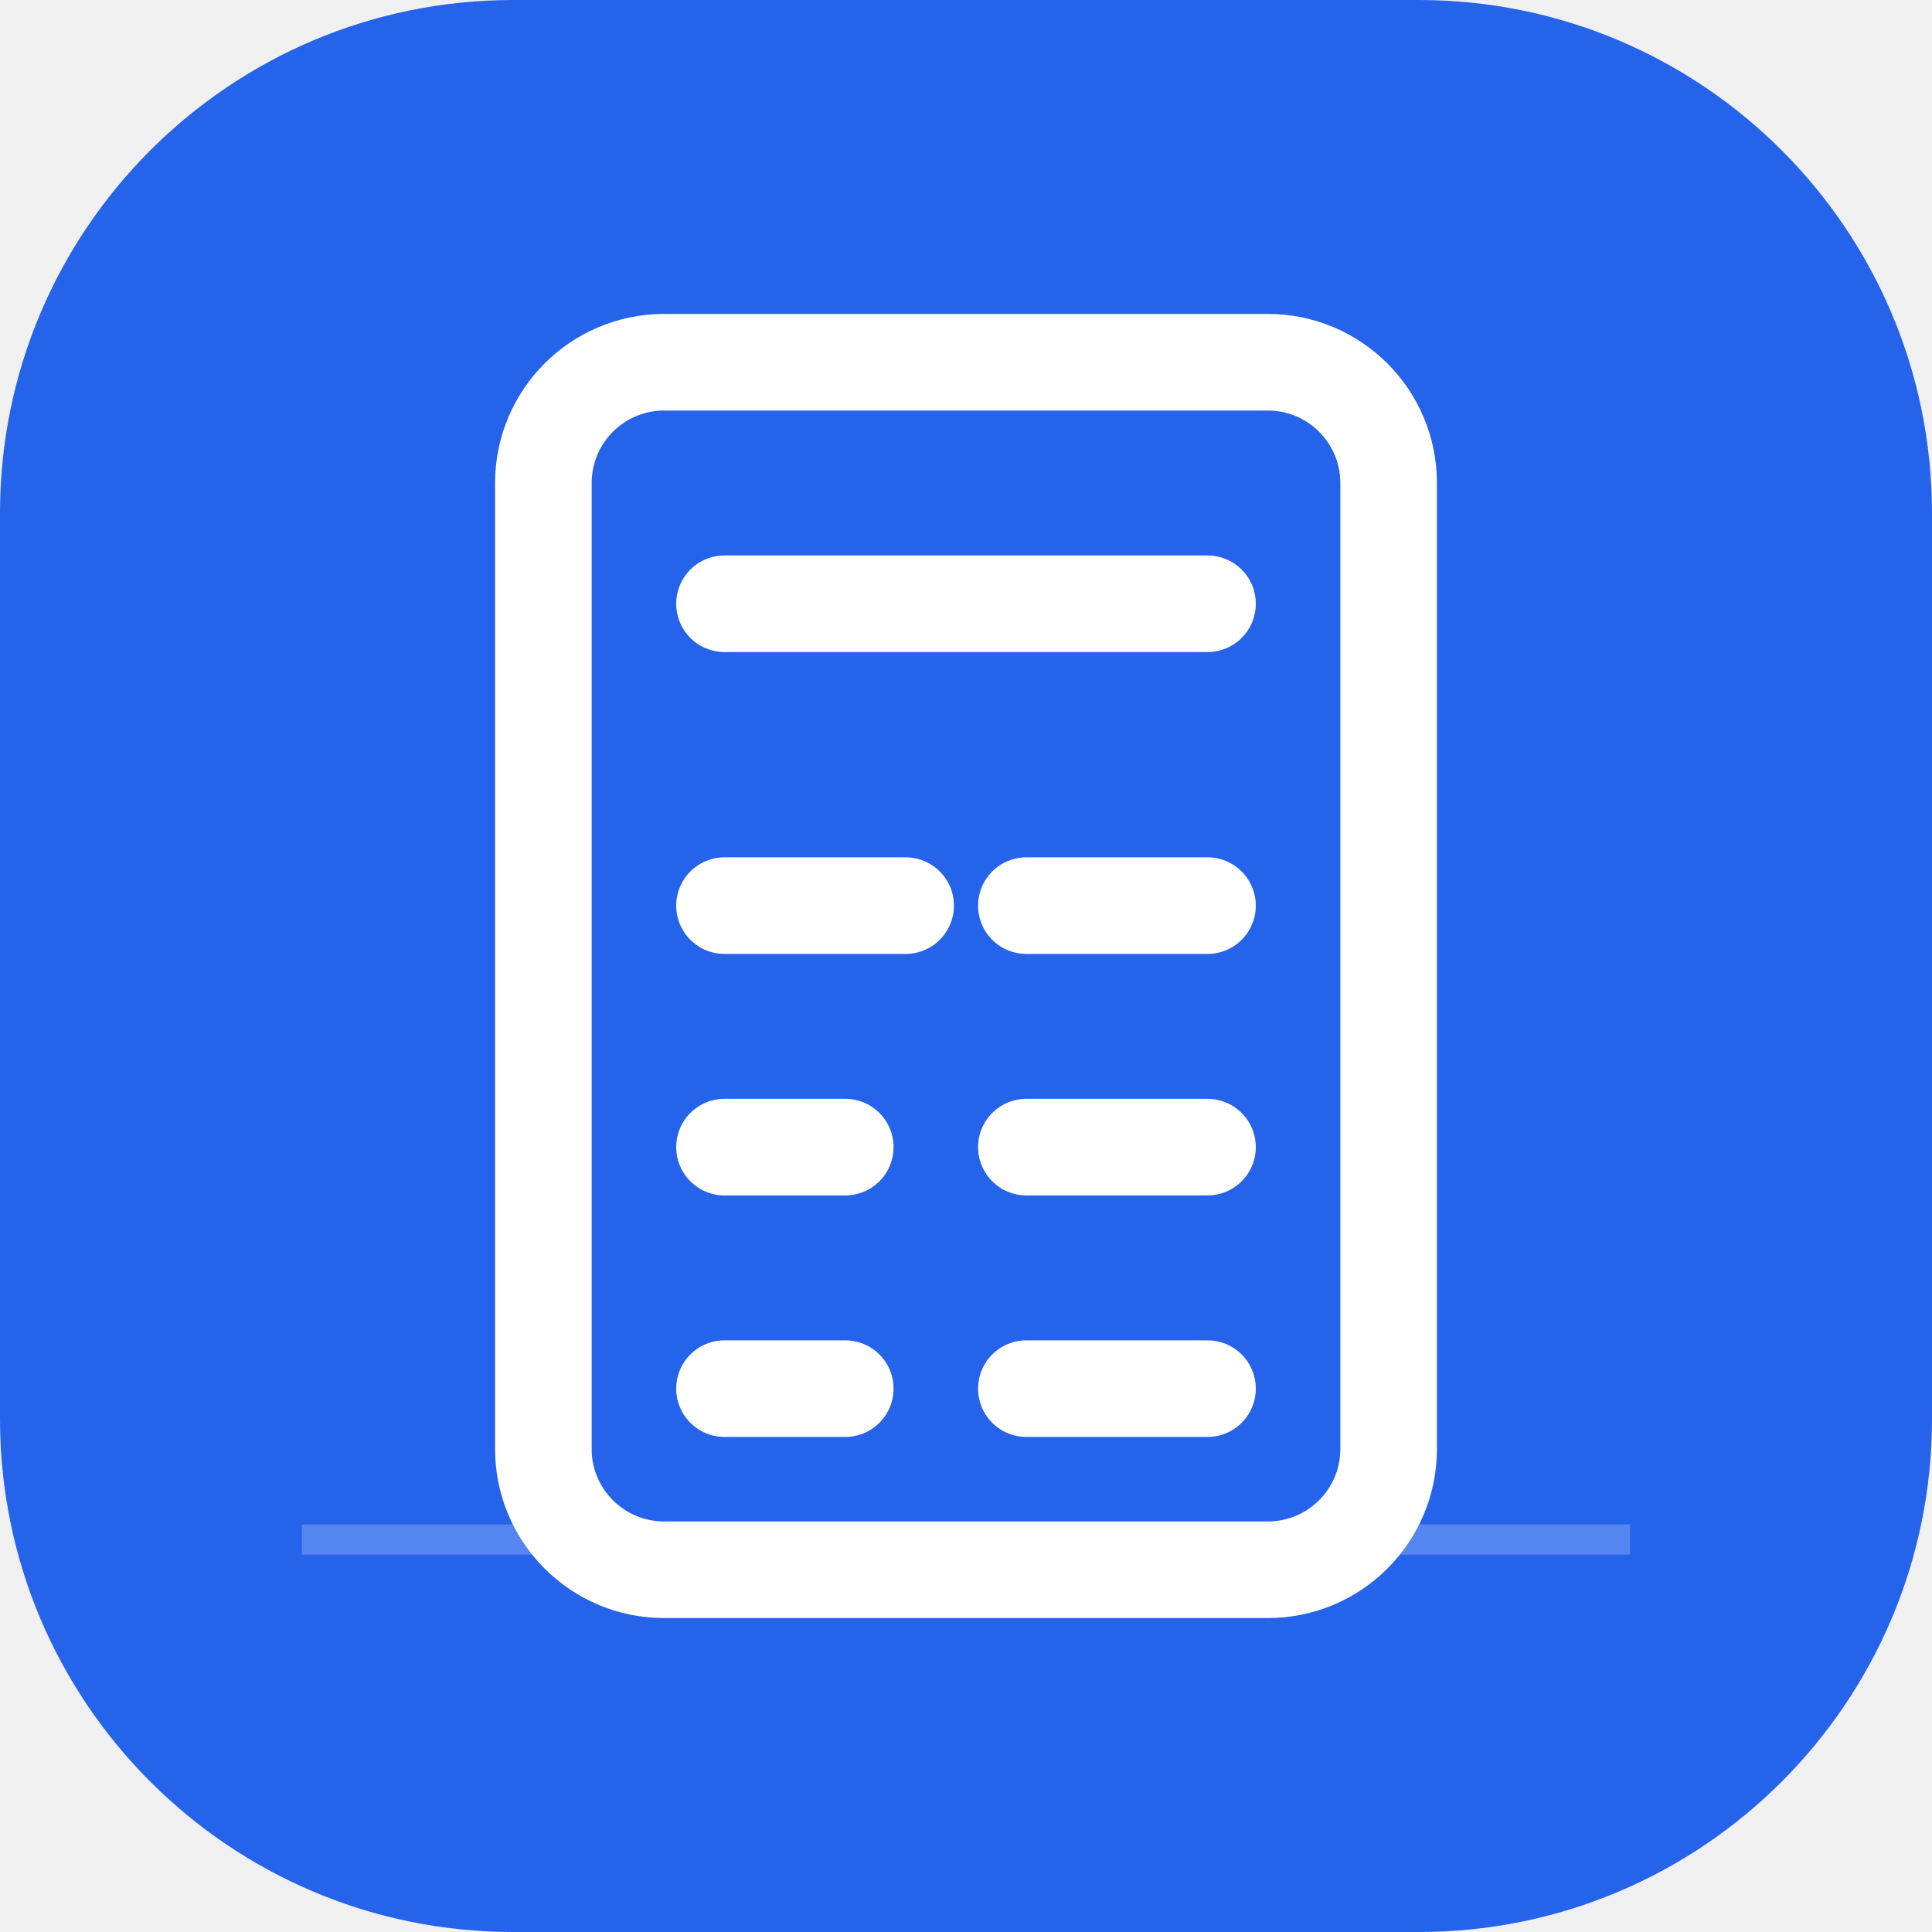
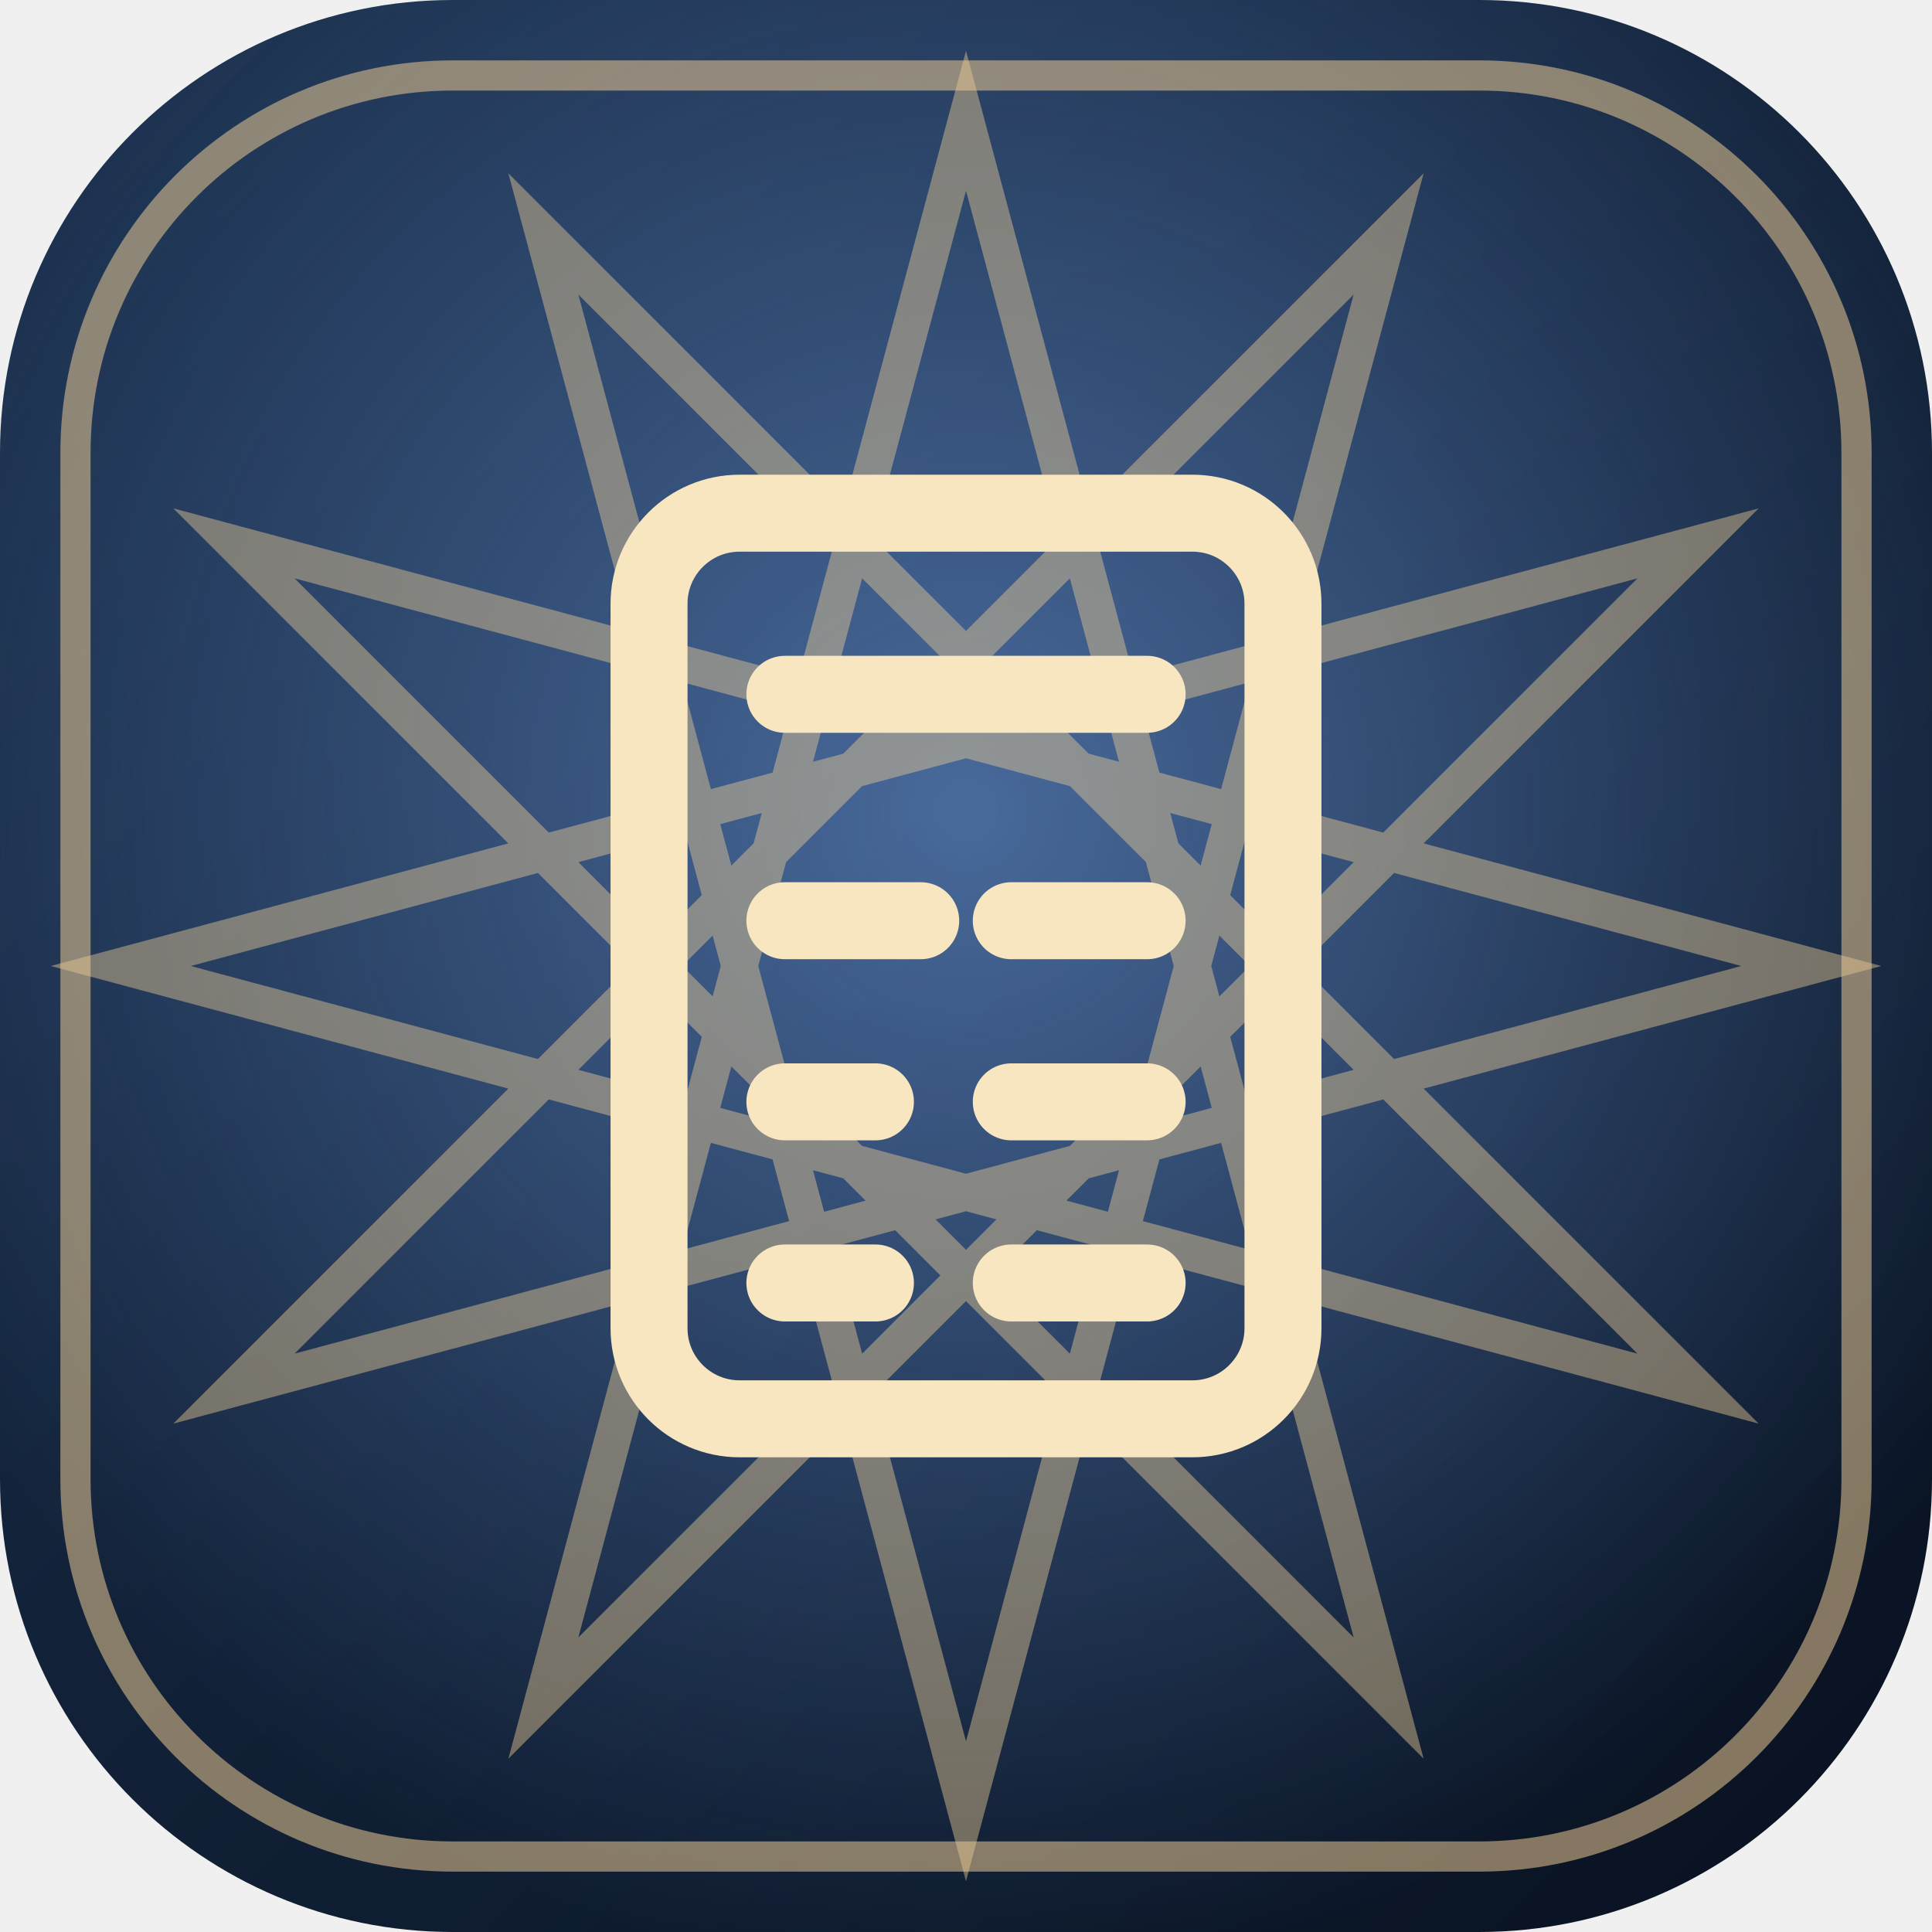
<svg xmlns="http://www.w3.org/2000/svg" viewBox="0 0 64 64" role="img" aria-label="hifz planner logo">
-   <rect width="64" height="64" rx="17" fill="#2563eb" />
-   <path d="M10 51h44" stroke="#fff" opacity=".22" />
-   <g transform="translate(8 8) scale(2)" fill="none" stroke="#fff" stroke-width="1.6" stroke-linecap="round" stroke-linejoin="round">
+   <defs>
+     <linearGradient id="b" x1="0" y1="0" x2="1" y2="1">
+       <stop offset="0" stop-color="#1a2f4c" />
+       <stop offset="1" stop-color="#081120" />
+     </linearGradient>
+     <radialGradient id="l" cx=".5" cy=".42" r=".6">
+       <stop offset="0" stop-color="#7fb2ff" stop-opacity=".5" />
+       <stop offset="1" stop-color="#7fb2ff" stop-opacity="0" />
+     </radialGradient>
+   </defs>
+   <rect width="64" height="64" rx="15" fill="url(#b)" />
+   <rect width="64" height="64" rx="15" fill="url(#l)" />
+   <path d="M32 4L46 56.25L7.75 18L60 32L7.75 46L46 7.75L32 60L18 7.75L56.25 46L4 32L56.25 18L18 56.25Z" fill="none" stroke="#e9c992" stroke-width="1.2" opacity=".45" />
+   <rect x="2.5" y="2.5" width="59" height="59" rx="12.5" fill="none" stroke="#e9c992" stroke-opacity=".55" />
+   <g transform="translate(14 14) scale(1.5)" fill="none" stroke="#f7e6c0" stroke-width="1.7" stroke-linecap="round" stroke-linejoin="round">
    <rect x="5" y="2" width="14" height="20" rx="2" />
    <path d="M8 6h8M8 11h3m2 0h3M8 15h2m3 0h3M8 19h2m3 0h3" />
  </g>
</svg>
